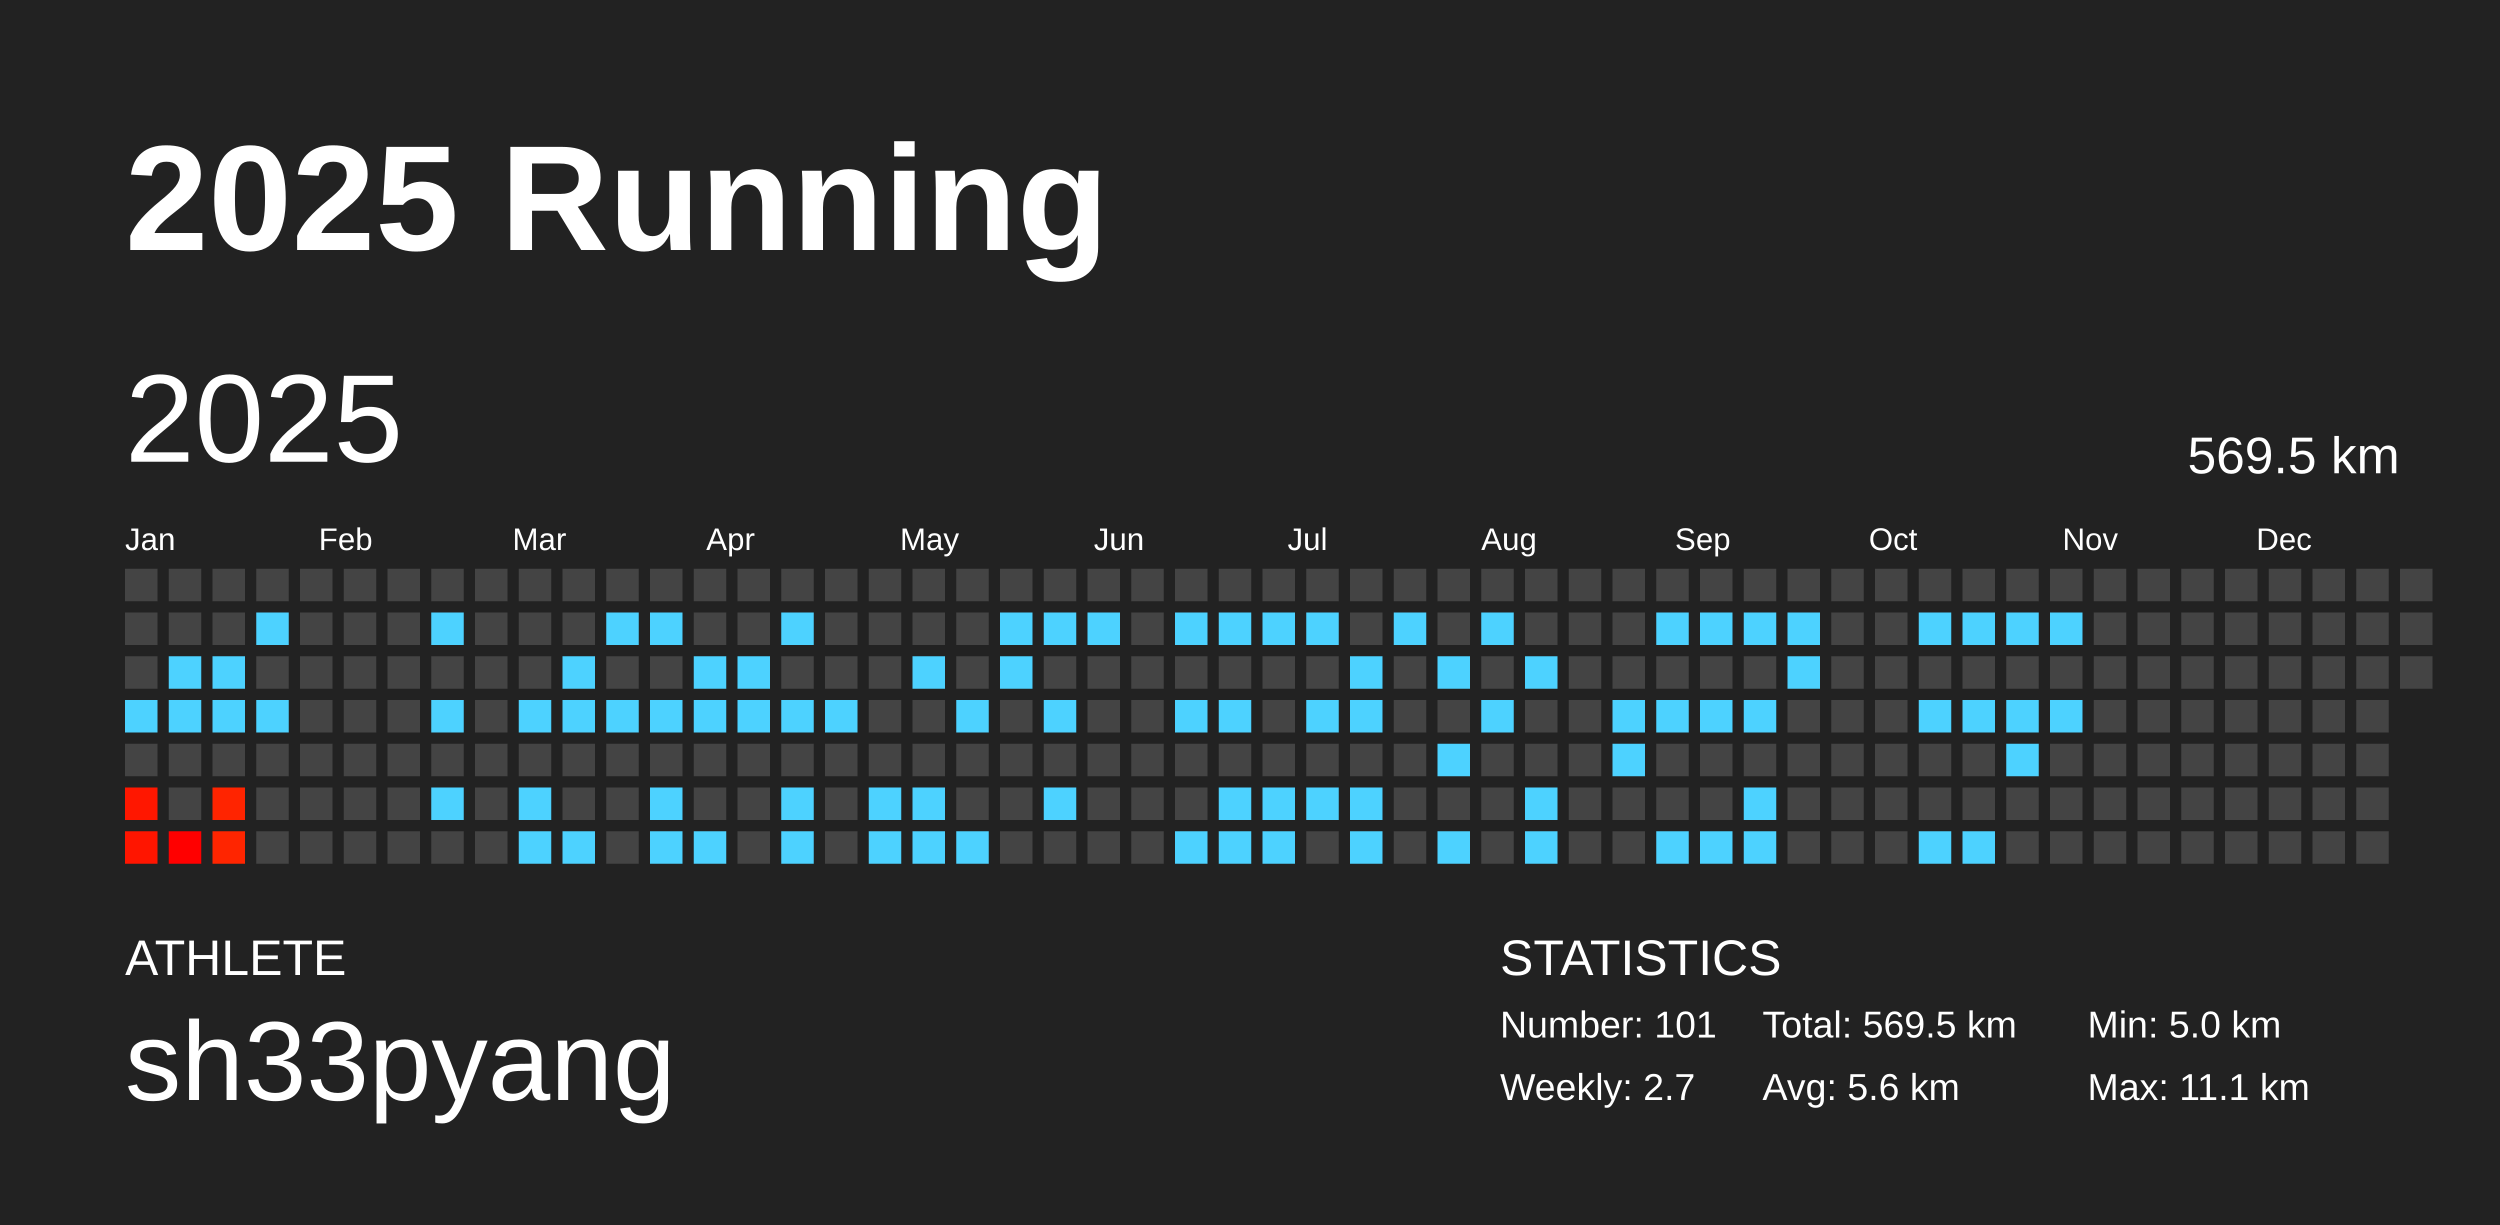
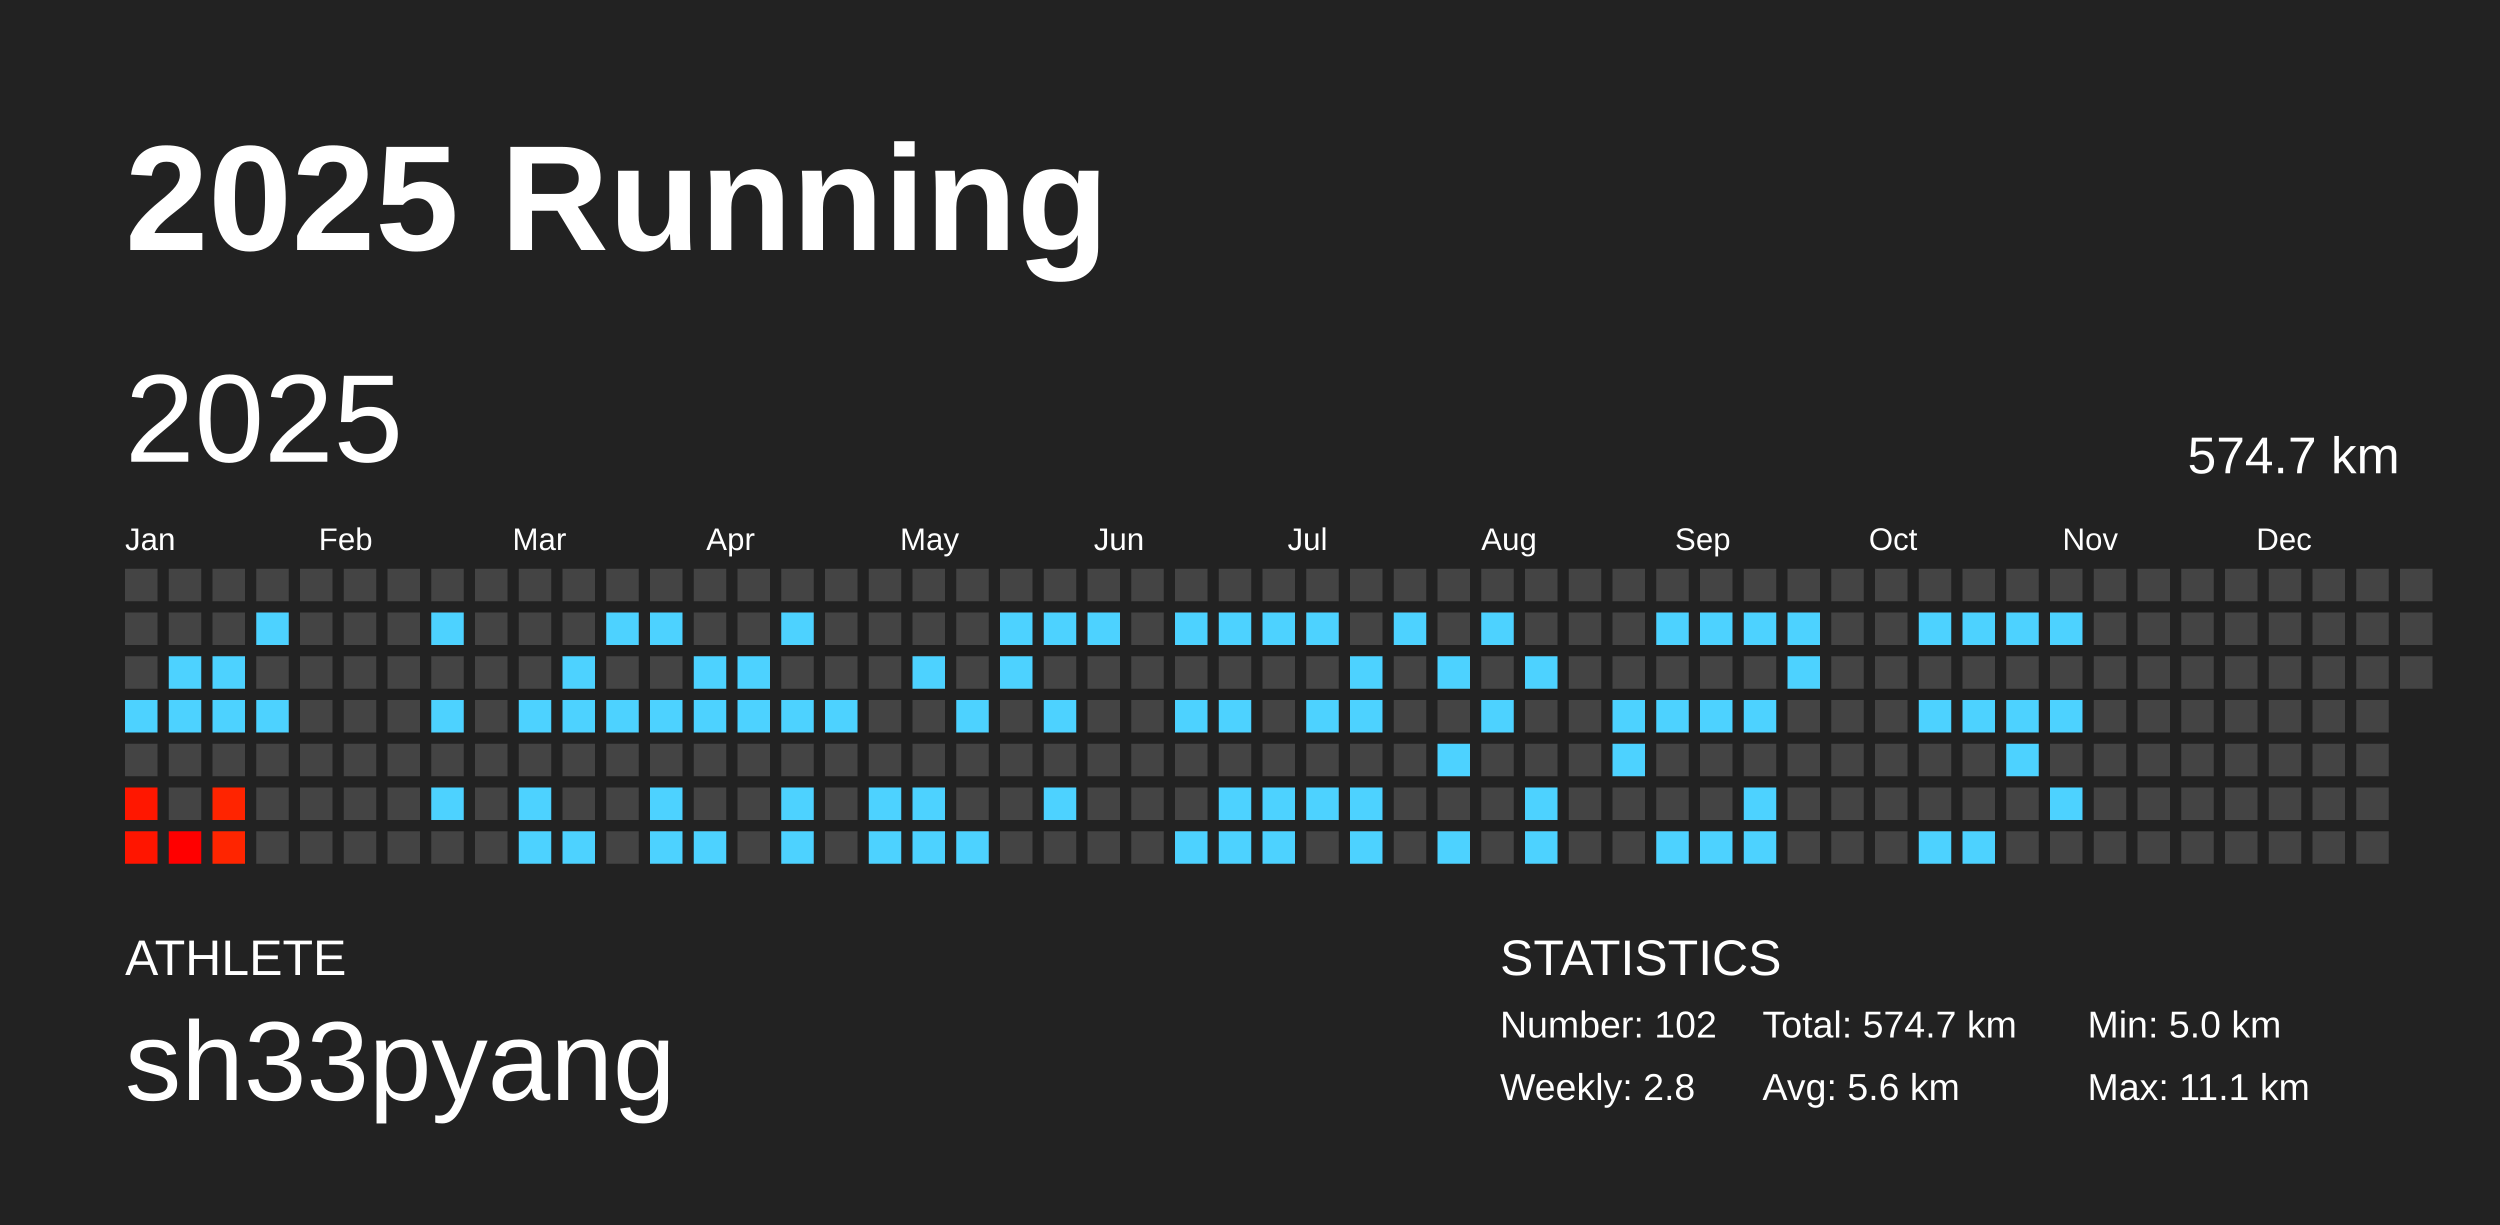
<svg xmlns="http://www.w3.org/2000/svg" baseProfile="full" height="98mm" version="1.1" viewBox="0,0,200,98" width="200mm">
  <defs />
  <rect fill="#222222" height="98" width="200" x="0" y="0" />
  <text fill="#FFFFFF" style="font-size:12px; font-family:Arial; font-weight:bold;" x="10" y="20">2025 Running</text>
  <text fill="#FFFFFF" style="font-size:4px; font-family:Arial" x="10" y="78">ATHLETE</text>
  <text fill="#FFFFFF" style="font-size:9px; font-family:Arial" x="10" y="88">sh33pyang</text>
  <text fill="#FFFFFF" style="font-size:4px; font-family:Arial" x="120" y="78">STATISTICS</text>
-   <text fill="#FFFFFF" style="font-size:3px; font-family:Arial" x="120" y="83">Number: 101</text>
-   <text fill="#FFFFFF" style="font-size:3px; font-family:Arial" x="120" y="88">Weekly: 2.7</text>
-   <text fill="#FFFFFF" style="font-size:3px; font-family:Arial" x="141" y="83">Total: 569.5 km</text>
+   <text fill="#FFFFFF" style="font-size:3px; font-family:Arial" x="120" y="83">Number: 102</text>
+   <text fill="#FFFFFF" style="font-size:3px; font-family:Arial" x="120" y="88">Weekly: 2.8</text>
+   <text fill="#FFFFFF" style="font-size:3px; font-family:Arial" x="141" y="83">Total: 574.7 km</text>
  <text fill="#FFFFFF" style="font-size:3px; font-family:Arial" x="141" y="88">Avg: 5.6 km</text>
  <text fill="#FFFFFF" style="font-size:3px; font-family:Arial" x="167" y="83">Min: 5.0 km</text>
  <text fill="#FFFFFF" style="font-size:3px; font-family:Arial" x="167" y="88">Max: 11.1 km</text>
  <text dominant-baseline="hanging" fill="#FFFFFF" style="font-size:10.0px; font-family:Arial;" x="10" y="30">2025</text>
-   <text dominant-baseline="hanging" fill="#FFFFFF" style="font-size:4.125px; font-family:Arial;" x="175" y="35">569.5 km</text>
+   <text dominant-baseline="hanging" fill="#FFFFFF" style="font-size:4.125px; font-family:Arial;" x="175" y="35">574.7 km</text>
  <text fill="#FFFFFF" style="font-size:2.5px; font-family:Arial" x="10.0" y="44">Jan</text>
  <text fill="#FFFFFF" style="font-size:2.5px; font-family:Arial" x="25.5" y="44">Feb</text>
  <text fill="#FFFFFF" style="font-size:2.5px; font-family:Arial" x="41.0" y="44">Mar</text>
  <text fill="#FFFFFF" style="font-size:2.5px; font-family:Arial" x="56.5" y="44">Apr</text>
  <text fill="#FFFFFF" style="font-size:2.5px; font-family:Arial" x="72.0" y="44">May</text>
  <text fill="#FFFFFF" style="font-size:2.5px; font-family:Arial" x="87.5" y="44">Jun</text>
  <text fill="#FFFFFF" style="font-size:2.5px; font-family:Arial" x="103.0" y="44">Jul</text>
  <text fill="#FFFFFF" style="font-size:2.5px; font-family:Arial" x="118.5" y="44">Aug</text>
  <text fill="#FFFFFF" style="font-size:2.5px; font-family:Arial" x="134.0" y="44">Sep</text>
  <text fill="#FFFFFF" style="font-size:2.5px; font-family:Arial" x="149.5" y="44">Oct</text>
  <text fill="#FFFFFF" style="font-size:2.5px; font-family:Arial" x="165.0" y="44">Nov</text>
  <text fill="#FFFFFF" style="font-size:2.5px; font-family:Arial" x="180.5" y="44">Dec</text>
  <rect fill="#444444" height="2.6" width="2.6" x="10.0" y="45.5" />
  <rect fill="#444444" height="2.6" width="2.6" x="10.0" y="49.0" />
  <rect fill="#444444" height="2.6" width="2.6" x="10.0" y="52.5" />
  <rect fill="#4dd2ff" height="2.6" width="2.6" x="10.0" y="56.0" />
  <rect fill="#444444" height="2.6" width="2.6" x="10.0" y="59.5" />
  <rect fill="#ff1700" height="2.6" width="2.6" x="10.0" y="63.0" />
  <rect fill="#ff1500" height="2.6" width="2.6" x="10.0" y="66.5" />
  <rect fill="#444444" height="2.6" width="2.6" x="13.5" y="45.5" />
  <rect fill="#444444" height="2.6" width="2.6" x="13.5" y="49.0" />
  <rect fill="#4dd2ff" height="2.6" width="2.6" x="13.5" y="52.5" />
  <rect fill="#4dd2ff" height="2.6" width="2.6" x="13.5" y="56.0" />
  <rect fill="#444444" height="2.6" width="2.6" x="13.5" y="59.5" />
  <rect fill="#444444" height="2.6" width="2.6" x="13.5" y="63.0" />
  <rect fill="#ff0000" height="2.6" width="2.6" x="13.5" y="66.5" />
  <rect fill="#444444" height="2.6" width="2.6" x="17.0" y="45.5" />
  <rect fill="#444444" height="2.6" width="2.6" x="17.0" y="49.0" />
  <rect fill="#4dd2ff" height="2.6" width="2.6" x="17.0" y="52.5" />
  <rect fill="#4dd2ff" height="2.6" width="2.6" x="17.0" y="56.0" />
  <rect fill="#444444" height="2.6" width="2.6" x="17.0" y="59.5" />
  <rect fill="#ff2400" height="2.6" width="2.6" x="17.0" y="63.0" />
  <rect fill="#ff2500" height="2.6" width="2.6" x="17.0" y="66.5" />
  <rect fill="#444444" height="2.6" width="2.6" x="20.5" y="45.5" />
  <rect fill="#4dd2ff" height="2.6" width="2.6" x="20.5" y="49.0" />
  <rect fill="#444444" height="2.6" width="2.6" x="20.5" y="52.5" />
  <rect fill="#4dd2ff" height="2.6" width="2.6" x="20.5" y="56.0" />
  <rect fill="#444444" height="2.6" width="2.6" x="20.5" y="59.5" />
  <rect fill="#444444" height="2.6" width="2.6" x="20.5" y="63.0" />
  <rect fill="#444444" height="2.6" width="2.6" x="20.5" y="66.5" />
  <rect fill="#444444" height="2.6" width="2.6" x="24.0" y="45.5" />
  <rect fill="#444444" height="2.6" width="2.6" x="24.0" y="49.0" />
  <rect fill="#444444" height="2.6" width="2.6" x="24.0" y="52.5" />
  <rect fill="#444444" height="2.6" width="2.6" x="24.0" y="56.0" />
  <rect fill="#444444" height="2.6" width="2.6" x="24.0" y="59.5" />
  <rect fill="#444444" height="2.6" width="2.6" x="24.0" y="63.0" />
  <rect fill="#444444" height="2.6" width="2.6" x="24.0" y="66.5" />
  <rect fill="#444444" height="2.6" width="2.6" x="27.5" y="45.5" />
  <rect fill="#444444" height="2.6" width="2.6" x="27.5" y="49.0" />
  <rect fill="#444444" height="2.6" width="2.6" x="27.5" y="52.5" />
  <rect fill="#444444" height="2.6" width="2.6" x="27.5" y="56.0" />
  <rect fill="#444444" height="2.6" width="2.6" x="27.5" y="59.5" />
  <rect fill="#444444" height="2.6" width="2.6" x="27.5" y="63.0" />
  <rect fill="#444444" height="2.6" width="2.6" x="27.5" y="66.5" />
  <rect fill="#444444" height="2.6" width="2.6" x="31.0" y="45.5" />
  <rect fill="#444444" height="2.6" width="2.6" x="31.0" y="49.0" />
  <rect fill="#444444" height="2.6" width="2.6" x="31.0" y="52.5" />
  <rect fill="#444444" height="2.6" width="2.6" x="31.0" y="56.0" />
  <rect fill="#444444" height="2.6" width="2.6" x="31.0" y="59.5" />
  <rect fill="#444444" height="2.6" width="2.6" x="31.0" y="63.0" />
  <rect fill="#444444" height="2.6" width="2.6" x="31.0" y="66.5" />
  <rect fill="#444444" height="2.6" width="2.6" x="34.5" y="45.5" />
  <rect fill="#4dd2ff" height="2.6" width="2.6" x="34.5" y="49.0" />
  <rect fill="#444444" height="2.6" width="2.6" x="34.5" y="52.5" />
  <rect fill="#4dd2ff" height="2.6" width="2.6" x="34.5" y="56.0" />
  <rect fill="#444444" height="2.6" width="2.6" x="34.5" y="59.5" />
  <rect fill="#4dd2ff" height="2.6" width="2.6" x="34.5" y="63.0" />
  <rect fill="#444444" height="2.6" width="2.6" x="34.5" y="66.5" />
  <rect fill="#444444" height="2.6" width="2.6" x="38.0" y="45.5" />
  <rect fill="#444444" height="2.6" width="2.6" x="38.0" y="49.0" />
  <rect fill="#444444" height="2.6" width="2.6" x="38.0" y="52.5" />
  <rect fill="#444444" height="2.6" width="2.6" x="38.0" y="56.0" />
  <rect fill="#444444" height="2.6" width="2.6" x="38.0" y="59.5" />
  <rect fill="#444444" height="2.6" width="2.6" x="38.0" y="63.0" />
  <rect fill="#444444" height="2.6" width="2.6" x="38.0" y="66.5" />
  <rect fill="#444444" height="2.6" width="2.6" x="41.5" y="45.5" />
  <rect fill="#444444" height="2.6" width="2.6" x="41.5" y="49.0" />
  <rect fill="#444444" height="2.6" width="2.6" x="41.5" y="52.5" />
  <rect fill="#4dd2ff" height="2.6" width="2.6" x="41.5" y="56.0" />
  <rect fill="#444444" height="2.6" width="2.6" x="41.5" y="59.5" />
  <rect fill="#4dd2ff" height="2.6" width="2.6" x="41.5" y="63.0" />
  <rect fill="#4dd2ff" height="2.6" width="2.6" x="41.5" y="66.5" />
  <rect fill="#444444" height="2.6" width="2.6" x="45.0" y="45.5" />
  <rect fill="#444444" height="2.6" width="2.6" x="45.0" y="49.0" />
  <rect fill="#4dd2ff" height="2.6" width="2.6" x="45.0" y="52.5" />
  <rect fill="#4dd2ff" height="2.6" width="2.6" x="45.0" y="56.0" />
  <rect fill="#444444" height="2.6" width="2.6" x="45.0" y="59.5" />
  <rect fill="#444444" height="2.6" width="2.6" x="45.0" y="63.0" />
  <rect fill="#4dd2ff" height="2.6" width="2.6" x="45.0" y="66.5" />
  <rect fill="#444444" height="2.6" width="2.6" x="48.5" y="45.5" />
  <rect fill="#4dd2ff" height="2.6" width="2.6" x="48.5" y="49.0" />
  <rect fill="#444444" height="2.6" width="2.6" x="48.5" y="52.5" />
  <rect fill="#4dd2ff" height="2.6" width="2.6" x="48.5" y="56.0" />
  <rect fill="#444444" height="2.6" width="2.6" x="48.5" y="59.5" />
  <rect fill="#444444" height="2.6" width="2.6" x="48.5" y="63.0" />
  <rect fill="#444444" height="2.6" width="2.6" x="48.5" y="66.5" />
  <rect fill="#444444" height="2.6" width="2.6" x="52.0" y="45.5" />
  <rect fill="#4dd2ff" height="2.6" width="2.6" x="52.0" y="49.0" />
  <rect fill="#444444" height="2.6" width="2.6" x="52.0" y="52.5" />
  <rect fill="#4dd2ff" height="2.6" width="2.6" x="52.0" y="56.0" />
  <rect fill="#444444" height="2.6" width="2.6" x="52.0" y="59.5" />
  <rect fill="#4dd2ff" height="2.6" width="2.6" x="52.0" y="63.0" />
  <rect fill="#4dd2ff" height="2.6" width="2.6" x="52.0" y="66.5" />
  <rect fill="#444444" height="2.6" width="2.6" x="55.5" y="45.5" />
  <rect fill="#444444" height="2.6" width="2.6" x="55.5" y="49.0" />
  <rect fill="#4dd2ff" height="2.6" width="2.6" x="55.5" y="52.5" />
  <rect fill="#4dd2ff" height="2.6" width="2.6" x="55.5" y="56.0" />
  <rect fill="#444444" height="2.6" width="2.6" x="55.5" y="59.5" />
  <rect fill="#444444" height="2.6" width="2.6" x="55.5" y="63.0" />
  <rect fill="#4dd2ff" height="2.6" width="2.6" x="55.5" y="66.5" />
  <rect fill="#444444" height="2.6" width="2.6" x="59.0" y="45.5" />
  <rect fill="#444444" height="2.6" width="2.6" x="59.0" y="49.0" />
  <rect fill="#4dd2ff" height="2.6" width="2.6" x="59.0" y="52.5" />
  <rect fill="#4dd2ff" height="2.6" width="2.6" x="59.0" y="56.0" />
  <rect fill="#444444" height="2.6" width="2.6" x="59.0" y="59.5" />
  <rect fill="#444444" height="2.6" width="2.6" x="59.0" y="63.0" />
  <rect fill="#444444" height="2.6" width="2.6" x="59.0" y="66.5" />
  <rect fill="#444444" height="2.6" width="2.6" x="62.5" y="45.5" />
  <rect fill="#4dd2ff" height="2.6" width="2.6" x="62.5" y="49.0" />
  <rect fill="#444444" height="2.6" width="2.6" x="62.5" y="52.5" />
  <rect fill="#4dd2ff" height="2.6" width="2.6" x="62.5" y="56.0" />
  <rect fill="#444444" height="2.6" width="2.6" x="62.5" y="59.5" />
  <rect fill="#4dd2ff" height="2.6" width="2.6" x="62.5" y="63.0" />
  <rect fill="#4dd2ff" height="2.6" width="2.6" x="62.5" y="66.5" />
  <rect fill="#444444" height="2.6" width="2.6" x="66.0" y="45.5" />
  <rect fill="#444444" height="2.6" width="2.6" x="66.0" y="49.0" />
  <rect fill="#444444" height="2.6" width="2.6" x="66.0" y="52.5" />
  <rect fill="#4dd2ff" height="2.6" width="2.6" x="66.0" y="56.0" />
  <rect fill="#444444" height="2.6" width="2.6" x="66.0" y="59.5" />
  <rect fill="#444444" height="2.6" width="2.6" x="66.0" y="63.0" />
  <rect fill="#444444" height="2.6" width="2.6" x="66.0" y="66.5" />
  <rect fill="#444444" height="2.6" width="2.6" x="69.5" y="45.5" />
  <rect fill="#444444" height="2.6" width="2.6" x="69.5" y="49.0" />
  <rect fill="#444444" height="2.6" width="2.6" x="69.5" y="52.5" />
  <rect fill="#444444" height="2.6" width="2.6" x="69.5" y="56.0" />
  <rect fill="#444444" height="2.6" width="2.6" x="69.5" y="59.5" />
  <rect fill="#4dd2ff" height="2.6" width="2.6" x="69.5" y="63.0" />
  <rect fill="#4dd2ff" height="2.6" width="2.6" x="69.5" y="66.5" />
  <rect fill="#444444" height="2.6" width="2.6" x="73.0" y="45.5" />
  <rect fill="#444444" height="2.6" width="2.6" x="73.0" y="49.0" />
  <rect fill="#4dd2ff" height="2.6" width="2.6" x="73.0" y="52.5" />
  <rect fill="#444444" height="2.6" width="2.6" x="73.0" y="56.0" />
  <rect fill="#444444" height="2.6" width="2.6" x="73.0" y="59.5" />
  <rect fill="#4dd2ff" height="2.6" width="2.6" x="73.0" y="63.0" />
  <rect fill="#4dd2ff" height="2.6" width="2.6" x="73.0" y="66.5" />
  <rect fill="#444444" height="2.6" width="2.6" x="76.5" y="45.5" />
  <rect fill="#444444" height="2.6" width="2.6" x="76.5" y="49.0" />
  <rect fill="#444444" height="2.6" width="2.6" x="76.5" y="52.5" />
  <rect fill="#4dd2ff" height="2.6" width="2.6" x="76.5" y="56.0" />
  <rect fill="#444444" height="2.6" width="2.6" x="76.5" y="59.5" />
  <rect fill="#444444" height="2.6" width="2.6" x="76.5" y="63.0" />
  <rect fill="#4dd2ff" height="2.6" width="2.6" x="76.5" y="66.5" />
  <rect fill="#444444" height="2.6" width="2.6" x="80.0" y="45.5" />
  <rect fill="#4dd2ff" height="2.6" width="2.6" x="80.0" y="49.0" />
  <rect fill="#4dd2ff" height="2.6" width="2.6" x="80.0" y="52.5" />
  <rect fill="#444444" height="2.6" width="2.6" x="80.0" y="56.0" />
  <rect fill="#444444" height="2.6" width="2.6" x="80.0" y="59.5" />
  <rect fill="#444444" height="2.6" width="2.6" x="80.0" y="63.0" />
  <rect fill="#444444" height="2.6" width="2.6" x="80.0" y="66.5" />
  <rect fill="#444444" height="2.6" width="2.6" x="83.5" y="45.5" />
  <rect fill="#4dd2ff" height="2.6" width="2.6" x="83.5" y="49.0" />
  <rect fill="#444444" height="2.6" width="2.6" x="83.5" y="52.5" />
  <rect fill="#4dd2ff" height="2.6" width="2.6" x="83.5" y="56.0" />
  <rect fill="#444444" height="2.6" width="2.6" x="83.5" y="59.5" />
  <rect fill="#4dd2ff" height="2.6" width="2.6" x="83.5" y="63.0" />
  <rect fill="#444444" height="2.6" width="2.6" x="83.5" y="66.5" />
  <rect fill="#444444" height="2.6" width="2.6" x="87.0" y="45.5" />
  <rect fill="#4dd2ff" height="2.6" width="2.6" x="87.0" y="49.0" />
  <rect fill="#444444" height="2.6" width="2.6" x="87.0" y="52.5" />
  <rect fill="#444444" height="2.6" width="2.6" x="87.0" y="56.0" />
  <rect fill="#444444" height="2.6" width="2.6" x="87.0" y="59.5" />
  <rect fill="#444444" height="2.6" width="2.6" x="87.0" y="63.0" />
  <rect fill="#444444" height="2.6" width="2.6" x="87.0" y="66.5" />
  <rect fill="#444444" height="2.6" width="2.6" x="90.5" y="45.5" />
  <rect fill="#444444" height="2.6" width="2.6" x="90.5" y="49.0" />
  <rect fill="#444444" height="2.6" width="2.6" x="90.5" y="52.5" />
  <rect fill="#444444" height="2.6" width="2.6" x="90.5" y="56.0" />
  <rect fill="#444444" height="2.6" width="2.6" x="90.5" y="59.5" />
  <rect fill="#444444" height="2.6" width="2.6" x="90.5" y="63.0" />
  <rect fill="#444444" height="2.6" width="2.6" x="90.5" y="66.5" />
  <rect fill="#444444" height="2.6" width="2.6" x="94.0" y="45.5" />
  <rect fill="#4dd2ff" height="2.6" width="2.6" x="94.0" y="49.0" />
  <rect fill="#444444" height="2.6" width="2.6" x="94.0" y="52.5" />
  <rect fill="#4dd2ff" height="2.6" width="2.6" x="94.0" y="56.0" />
  <rect fill="#444444" height="2.6" width="2.6" x="94.0" y="59.5" />
  <rect fill="#444444" height="2.6" width="2.6" x="94.0" y="63.0" />
  <rect fill="#4dd2ff" height="2.6" width="2.6" x="94.0" y="66.5" />
  <rect fill="#444444" height="2.6" width="2.6" x="97.5" y="45.5" />
  <rect fill="#4dd2ff" height="2.6" width="2.6" x="97.5" y="49.0" />
  <rect fill="#444444" height="2.6" width="2.6" x="97.5" y="52.5" />
  <rect fill="#4dd2ff" height="2.6" width="2.6" x="97.5" y="56.0" />
  <rect fill="#444444" height="2.6" width="2.6" x="97.5" y="59.5" />
  <rect fill="#4dd2ff" height="2.6" width="2.6" x="97.5" y="63.0" />
  <rect fill="#4dd2ff" height="2.6" width="2.6" x="97.5" y="66.5" />
  <rect fill="#444444" height="2.6" width="2.6" x="101.0" y="45.5" />
  <rect fill="#4dd2ff" height="2.6" width="2.6" x="101.0" y="49.0" />
  <rect fill="#444444" height="2.6" width="2.6" x="101.0" y="52.5" />
  <rect fill="#444444" height="2.6" width="2.6" x="101.0" y="56.0" />
  <rect fill="#444444" height="2.6" width="2.6" x="101.0" y="59.5" />
  <rect fill="#4dd2ff" height="2.6" width="2.6" x="101.0" y="63.0" />
  <rect fill="#4dd2ff" height="2.6" width="2.6" x="101.0" y="66.5" />
  <rect fill="#444444" height="2.6" width="2.6" x="104.5" y="45.5" />
  <rect fill="#4dd2ff" height="2.6" width="2.6" x="104.5" y="49.0" />
  <rect fill="#444444" height="2.6" width="2.6" x="104.5" y="52.5" />
  <rect fill="#4dd2ff" height="2.6" width="2.6" x="104.5" y="56.0" />
  <rect fill="#444444" height="2.6" width="2.6" x="104.5" y="59.5" />
  <rect fill="#4dd2ff" height="2.6" width="2.6" x="104.5" y="63.0" />
  <rect fill="#444444" height="2.6" width="2.6" x="104.5" y="66.5" />
  <rect fill="#444444" height="2.6" width="2.6" x="108.0" y="45.5" />
  <rect fill="#444444" height="2.6" width="2.6" x="108.0" y="49.0" />
  <rect fill="#4dd2ff" height="2.6" width="2.6" x="108.0" y="52.5" />
  <rect fill="#4dd2ff" height="2.6" width="2.6" x="108.0" y="56.0" />
  <rect fill="#444444" height="2.6" width="2.6" x="108.0" y="59.5" />
  <rect fill="#4dd2ff" height="2.6" width="2.6" x="108.0" y="63.0" />
  <rect fill="#4dd2ff" height="2.6" width="2.6" x="108.0" y="66.5" />
  <rect fill="#444444" height="2.6" width="2.6" x="111.5" y="45.5" />
  <rect fill="#4dd2ff" height="2.6" width="2.6" x="111.5" y="49.0" />
  <rect fill="#444444" height="2.6" width="2.6" x="111.5" y="52.5" />
  <rect fill="#444444" height="2.6" width="2.6" x="111.5" y="56.0" />
  <rect fill="#444444" height="2.6" width="2.6" x="111.5" y="59.5" />
  <rect fill="#444444" height="2.6" width="2.6" x="111.5" y="63.0" />
  <rect fill="#444444" height="2.6" width="2.6" x="111.5" y="66.5" />
  <rect fill="#444444" height="2.6" width="2.6" x="115.0" y="45.5" />
  <rect fill="#444444" height="2.6" width="2.6" x="115.0" y="49.0" />
  <rect fill="#4dd2ff" height="2.6" width="2.6" x="115.0" y="52.5" />
  <rect fill="#444444" height="2.6" width="2.6" x="115.0" y="56.0" />
  <rect fill="#4dd2ff" height="2.6" width="2.6" x="115.0" y="59.5" />
  <rect fill="#444444" height="2.6" width="2.6" x="115.0" y="63.0" />
  <rect fill="#4dd2ff" height="2.6" width="2.6" x="115.0" y="66.5" />
  <rect fill="#444444" height="2.6" width="2.6" x="118.5" y="45.5" />
  <rect fill="#4dd2ff" height="2.6" width="2.6" x="118.5" y="49.0" />
  <rect fill="#444444" height="2.6" width="2.6" x="118.5" y="52.5" />
  <rect fill="#4dd2ff" height="2.6" width="2.6" x="118.5" y="56.0" />
  <rect fill="#444444" height="2.6" width="2.6" x="118.5" y="59.5" />
  <rect fill="#444444" height="2.6" width="2.6" x="118.5" y="63.0" />
  <rect fill="#444444" height="2.6" width="2.6" x="118.5" y="66.5" />
  <rect fill="#444444" height="2.6" width="2.6" x="122.0" y="45.5" />
  <rect fill="#444444" height="2.6" width="2.6" x="122.0" y="49.0" />
  <rect fill="#4dd2ff" height="2.6" width="2.6" x="122.0" y="52.5" />
  <rect fill="#444444" height="2.6" width="2.6" x="122.0" y="56.0" />
  <rect fill="#444444" height="2.6" width="2.6" x="122.0" y="59.5" />
  <rect fill="#4dd2ff" height="2.6" width="2.6" x="122.0" y="63.0" />
  <rect fill="#4dd2ff" height="2.6" width="2.6" x="122.0" y="66.5" />
  <rect fill="#444444" height="2.6" width="2.6" x="125.5" y="45.5" />
  <rect fill="#444444" height="2.6" width="2.6" x="125.5" y="49.0" />
  <rect fill="#444444" height="2.6" width="2.6" x="125.5" y="52.5" />
  <rect fill="#444444" height="2.6" width="2.6" x="125.5" y="56.0" />
  <rect fill="#444444" height="2.6" width="2.6" x="125.5" y="59.5" />
  <rect fill="#444444" height="2.6" width="2.6" x="125.5" y="63.0" />
  <rect fill="#444444" height="2.6" width="2.6" x="125.5" y="66.5" />
  <rect fill="#444444" height="2.6" width="2.6" x="129.0" y="45.5" />
  <rect fill="#444444" height="2.6" width="2.6" x="129.0" y="49.0" />
  <rect fill="#444444" height="2.6" width="2.6" x="129.0" y="52.5" />
  <rect fill="#4dd2ff" height="2.6" width="2.6" x="129.0" y="56.0" />
  <rect fill="#4dd2ff" height="2.6" width="2.6" x="129.0" y="59.5" />
  <rect fill="#444444" height="2.6" width="2.6" x="129.0" y="63.0" />
  <rect fill="#444444" height="2.6" width="2.6" x="129.0" y="66.5" />
  <rect fill="#444444" height="2.6" width="2.6" x="132.5" y="45.5" />
  <rect fill="#4dd2ff" height="2.6" width="2.6" x="132.5" y="49.0" />
  <rect fill="#444444" height="2.6" width="2.6" x="132.5" y="52.5" />
  <rect fill="#4dd2ff" height="2.6" width="2.6" x="132.5" y="56.0" />
  <rect fill="#444444" height="2.6" width="2.6" x="132.5" y="59.5" />
  <rect fill="#444444" height="2.6" width="2.6" x="132.5" y="63.0" />
  <rect fill="#4dd2ff" height="2.6" width="2.6" x="132.5" y="66.5" />
  <rect fill="#444444" height="2.6" width="2.6" x="136.0" y="45.5" />
  <rect fill="#4dd2ff" height="2.6" width="2.6" x="136.0" y="49.0" />
  <rect fill="#444444" height="2.6" width="2.6" x="136.0" y="52.5" />
  <rect fill="#4dd2ff" height="2.6" width="2.6" x="136.0" y="56.0" />
  <rect fill="#444444" height="2.6" width="2.6" x="136.0" y="59.5" />
  <rect fill="#444444" height="2.6" width="2.6" x="136.0" y="63.0" />
  <rect fill="#4dd2ff" height="2.6" width="2.6" x="136.0" y="66.5" />
  <rect fill="#444444" height="2.6" width="2.6" x="139.5" y="45.5" />
  <rect fill="#4dd2ff" height="2.6" width="2.6" x="139.5" y="49.0" />
  <rect fill="#444444" height="2.6" width="2.6" x="139.5" y="52.5" />
  <rect fill="#4dd2ff" height="2.6" width="2.6" x="139.5" y="56.0" />
  <rect fill="#444444" height="2.6" width="2.6" x="139.5" y="59.5" />
  <rect fill="#4dd2ff" height="2.6" width="2.6" x="139.5" y="63.0" />
  <rect fill="#4dd2ff" height="2.6" width="2.6" x="139.5" y="66.5" />
  <rect fill="#444444" height="2.6" width="2.6" x="143.0" y="45.5" />
  <rect fill="#4dd2ff" height="2.6" width="2.6" x="143.0" y="49.0" />
  <rect fill="#4dd2ff" height="2.6" width="2.6" x="143.0" y="52.5" />
  <rect fill="#444444" height="2.6" width="2.6" x="143.0" y="56.0" />
  <rect fill="#444444" height="2.6" width="2.6" x="143.0" y="59.5" />
  <rect fill="#444444" height="2.6" width="2.6" x="143.0" y="63.0" />
  <rect fill="#444444" height="2.6" width="2.6" x="143.0" y="66.5" />
  <rect fill="#444444" height="2.6" width="2.6" x="146.5" y="45.5" />
  <rect fill="#444444" height="2.6" width="2.6" x="146.5" y="49.0" />
  <rect fill="#444444" height="2.6" width="2.6" x="146.5" y="52.5" />
  <rect fill="#444444" height="2.6" width="2.6" x="146.5" y="56.0" />
  <rect fill="#444444" height="2.6" width="2.6" x="146.5" y="59.5" />
  <rect fill="#444444" height="2.6" width="2.6" x="146.5" y="63.0" />
  <rect fill="#444444" height="2.6" width="2.6" x="146.5" y="66.5" />
  <rect fill="#444444" height="2.6" width="2.6" x="150.0" y="45.5" />
  <rect fill="#444444" height="2.6" width="2.6" x="150.0" y="49.0" />
  <rect fill="#444444" height="2.6" width="2.6" x="150.0" y="52.5" />
  <rect fill="#444444" height="2.6" width="2.6" x="150.0" y="56.0" />
  <rect fill="#444444" height="2.6" width="2.6" x="150.0" y="59.5" />
  <rect fill="#444444" height="2.6" width="2.6" x="150.0" y="63.0" />
  <rect fill="#444444" height="2.6" width="2.6" x="150.0" y="66.5" />
  <rect fill="#444444" height="2.6" width="2.6" x="153.5" y="45.5" />
  <rect fill="#4dd2ff" height="2.6" width="2.6" x="153.5" y="49.0" />
  <rect fill="#444444" height="2.6" width="2.6" x="153.5" y="52.5" />
  <rect fill="#4dd2ff" height="2.6" width="2.6" x="153.5" y="56.0" />
  <rect fill="#444444" height="2.6" width="2.6" x="153.5" y="59.5" />
  <rect fill="#444444" height="2.6" width="2.6" x="153.5" y="63.0" />
  <rect fill="#4dd2ff" height="2.6" width="2.6" x="153.5" y="66.5" />
  <rect fill="#444444" height="2.6" width="2.6" x="157.0" y="45.5" />
  <rect fill="#4dd2ff" height="2.6" width="2.6" x="157.0" y="49.0" />
  <rect fill="#444444" height="2.6" width="2.6" x="157.0" y="52.5" />
  <rect fill="#4dd2ff" height="2.6" width="2.6" x="157.0" y="56.0" />
  <rect fill="#444444" height="2.6" width="2.6" x="157.0" y="59.5" />
  <rect fill="#444444" height="2.6" width="2.6" x="157.0" y="63.0" />
  <rect fill="#4dd2ff" height="2.6" width="2.6" x="157.0" y="66.5" />
  <rect fill="#444444" height="2.6" width="2.6" x="160.5" y="45.5" />
  <rect fill="#4dd2ff" height="2.6" width="2.6" x="160.5" y="49.0" />
  <rect fill="#444444" height="2.6" width="2.6" x="160.5" y="52.5" />
  <rect fill="#4dd2ff" height="2.6" width="2.6" x="160.5" y="56.0" />
  <rect fill="#4dd2ff" height="2.6" width="2.6" x="160.5" y="59.5" />
  <rect fill="#444444" height="2.6" width="2.6" x="160.5" y="63.0" />
  <rect fill="#444444" height="2.6" width="2.6" x="160.5" y="66.5" />
  <rect fill="#444444" height="2.6" width="2.6" x="164.0" y="45.5" />
  <rect fill="#4dd2ff" height="2.6" width="2.6" x="164.0" y="49.0" />
  <rect fill="#444444" height="2.6" width="2.6" x="164.0" y="52.5" />
  <rect fill="#4dd2ff" height="2.6" width="2.6" x="164.0" y="56.0" />
  <rect fill="#444444" height="2.6" width="2.6" x="164.0" y="59.5" />
-   <rect fill="#444444" height="2.6" width="2.6" x="164.0" y="63.0" />
+   <rect fill="#4dd2ff" height="2.6" width="2.6" x="164.0" y="63.0" />
  <rect fill="#444444" height="2.6" width="2.6" x="164.0" y="66.5" />
  <rect fill="#444444" height="2.6" width="2.6" x="167.5" y="45.5" />
  <rect fill="#444444" height="2.6" width="2.6" x="167.5" y="49.0" />
  <rect fill="#444444" height="2.6" width="2.6" x="167.5" y="52.5" />
  <rect fill="#444444" height="2.6" width="2.6" x="167.5" y="56.0" />
  <rect fill="#444444" height="2.6" width="2.6" x="167.5" y="59.5" />
  <rect fill="#444444" height="2.6" width="2.6" x="167.5" y="63.0" />
  <rect fill="#444444" height="2.6" width="2.6" x="167.5" y="66.5" />
  <rect fill="#444444" height="2.6" width="2.6" x="171.0" y="45.5" />
  <rect fill="#444444" height="2.6" width="2.6" x="171.0" y="49.0" />
  <rect fill="#444444" height="2.6" width="2.6" x="171.0" y="52.5" />
  <rect fill="#444444" height="2.6" width="2.6" x="171.0" y="56.0" />
  <rect fill="#444444" height="2.6" width="2.6" x="171.0" y="59.5" />
  <rect fill="#444444" height="2.6" width="2.6" x="171.0" y="63.0" />
  <rect fill="#444444" height="2.6" width="2.6" x="171.0" y="66.5" />
  <rect fill="#444444" height="2.6" width="2.6" x="174.5" y="45.5" />
  <rect fill="#444444" height="2.6" width="2.6" x="174.5" y="49.0" />
  <rect fill="#444444" height="2.6" width="2.6" x="174.5" y="52.5" />
  <rect fill="#444444" height="2.6" width="2.6" x="174.5" y="56.0" />
  <rect fill="#444444" height="2.6" width="2.6" x="174.5" y="59.5" />
  <rect fill="#444444" height="2.6" width="2.6" x="174.5" y="63.0" />
  <rect fill="#444444" height="2.6" width="2.6" x="174.5" y="66.5" />
  <rect fill="#444444" height="2.6" width="2.6" x="178.0" y="45.5" />
  <rect fill="#444444" height="2.6" width="2.6" x="178.0" y="49.0" />
  <rect fill="#444444" height="2.6" width="2.6" x="178.0" y="52.5" />
  <rect fill="#444444" height="2.6" width="2.6" x="178.0" y="56.0" />
  <rect fill="#444444" height="2.6" width="2.6" x="178.0" y="59.5" />
  <rect fill="#444444" height="2.6" width="2.6" x="178.0" y="63.0" />
  <rect fill="#444444" height="2.6" width="2.6" x="178.0" y="66.5" />
  <rect fill="#444444" height="2.6" width="2.6" x="181.5" y="45.5" />
  <rect fill="#444444" height="2.6" width="2.6" x="181.5" y="49.0" />
  <rect fill="#444444" height="2.6" width="2.6" x="181.5" y="52.5" />
  <rect fill="#444444" height="2.6" width="2.6" x="181.5" y="56.0" />
  <rect fill="#444444" height="2.6" width="2.6" x="181.5" y="59.5" />
  <rect fill="#444444" height="2.6" width="2.6" x="181.5" y="63.0" />
  <rect fill="#444444" height="2.6" width="2.6" x="181.5" y="66.5" />
  <rect fill="#444444" height="2.6" width="2.6" x="185.0" y="45.5" />
  <rect fill="#444444" height="2.6" width="2.6" x="185.0" y="49.0" />
  <rect fill="#444444" height="2.6" width="2.6" x="185.0" y="52.5" />
  <rect fill="#444444" height="2.6" width="2.6" x="185.0" y="56.0" />
  <rect fill="#444444" height="2.6" width="2.6" x="185.0" y="59.5" />
  <rect fill="#444444" height="2.6" width="2.6" x="185.0" y="63.0" />
  <rect fill="#444444" height="2.6" width="2.6" x="185.0" y="66.5" />
  <rect fill="#444444" height="2.6" width="2.6" x="188.5" y="45.5" />
  <rect fill="#444444" height="2.6" width="2.6" x="188.5" y="49.0" />
  <rect fill="#444444" height="2.6" width="2.6" x="188.5" y="52.5" />
  <rect fill="#444444" height="2.6" width="2.6" x="188.5" y="56.0" />
  <rect fill="#444444" height="2.6" width="2.6" x="188.5" y="59.5" />
  <rect fill="#444444" height="2.6" width="2.6" x="188.5" y="63.0" />
  <rect fill="#444444" height="2.6" width="2.6" x="188.5" y="66.5" />
  <rect fill="#444444" height="2.6" width="2.6" x="192.0" y="45.5" />
  <rect fill="#444444" height="2.6" width="2.6" x="192.0" y="49.0" />
  <rect fill="#444444" height="2.6" width="2.6" x="192.0" y="52.5" />
</svg>
